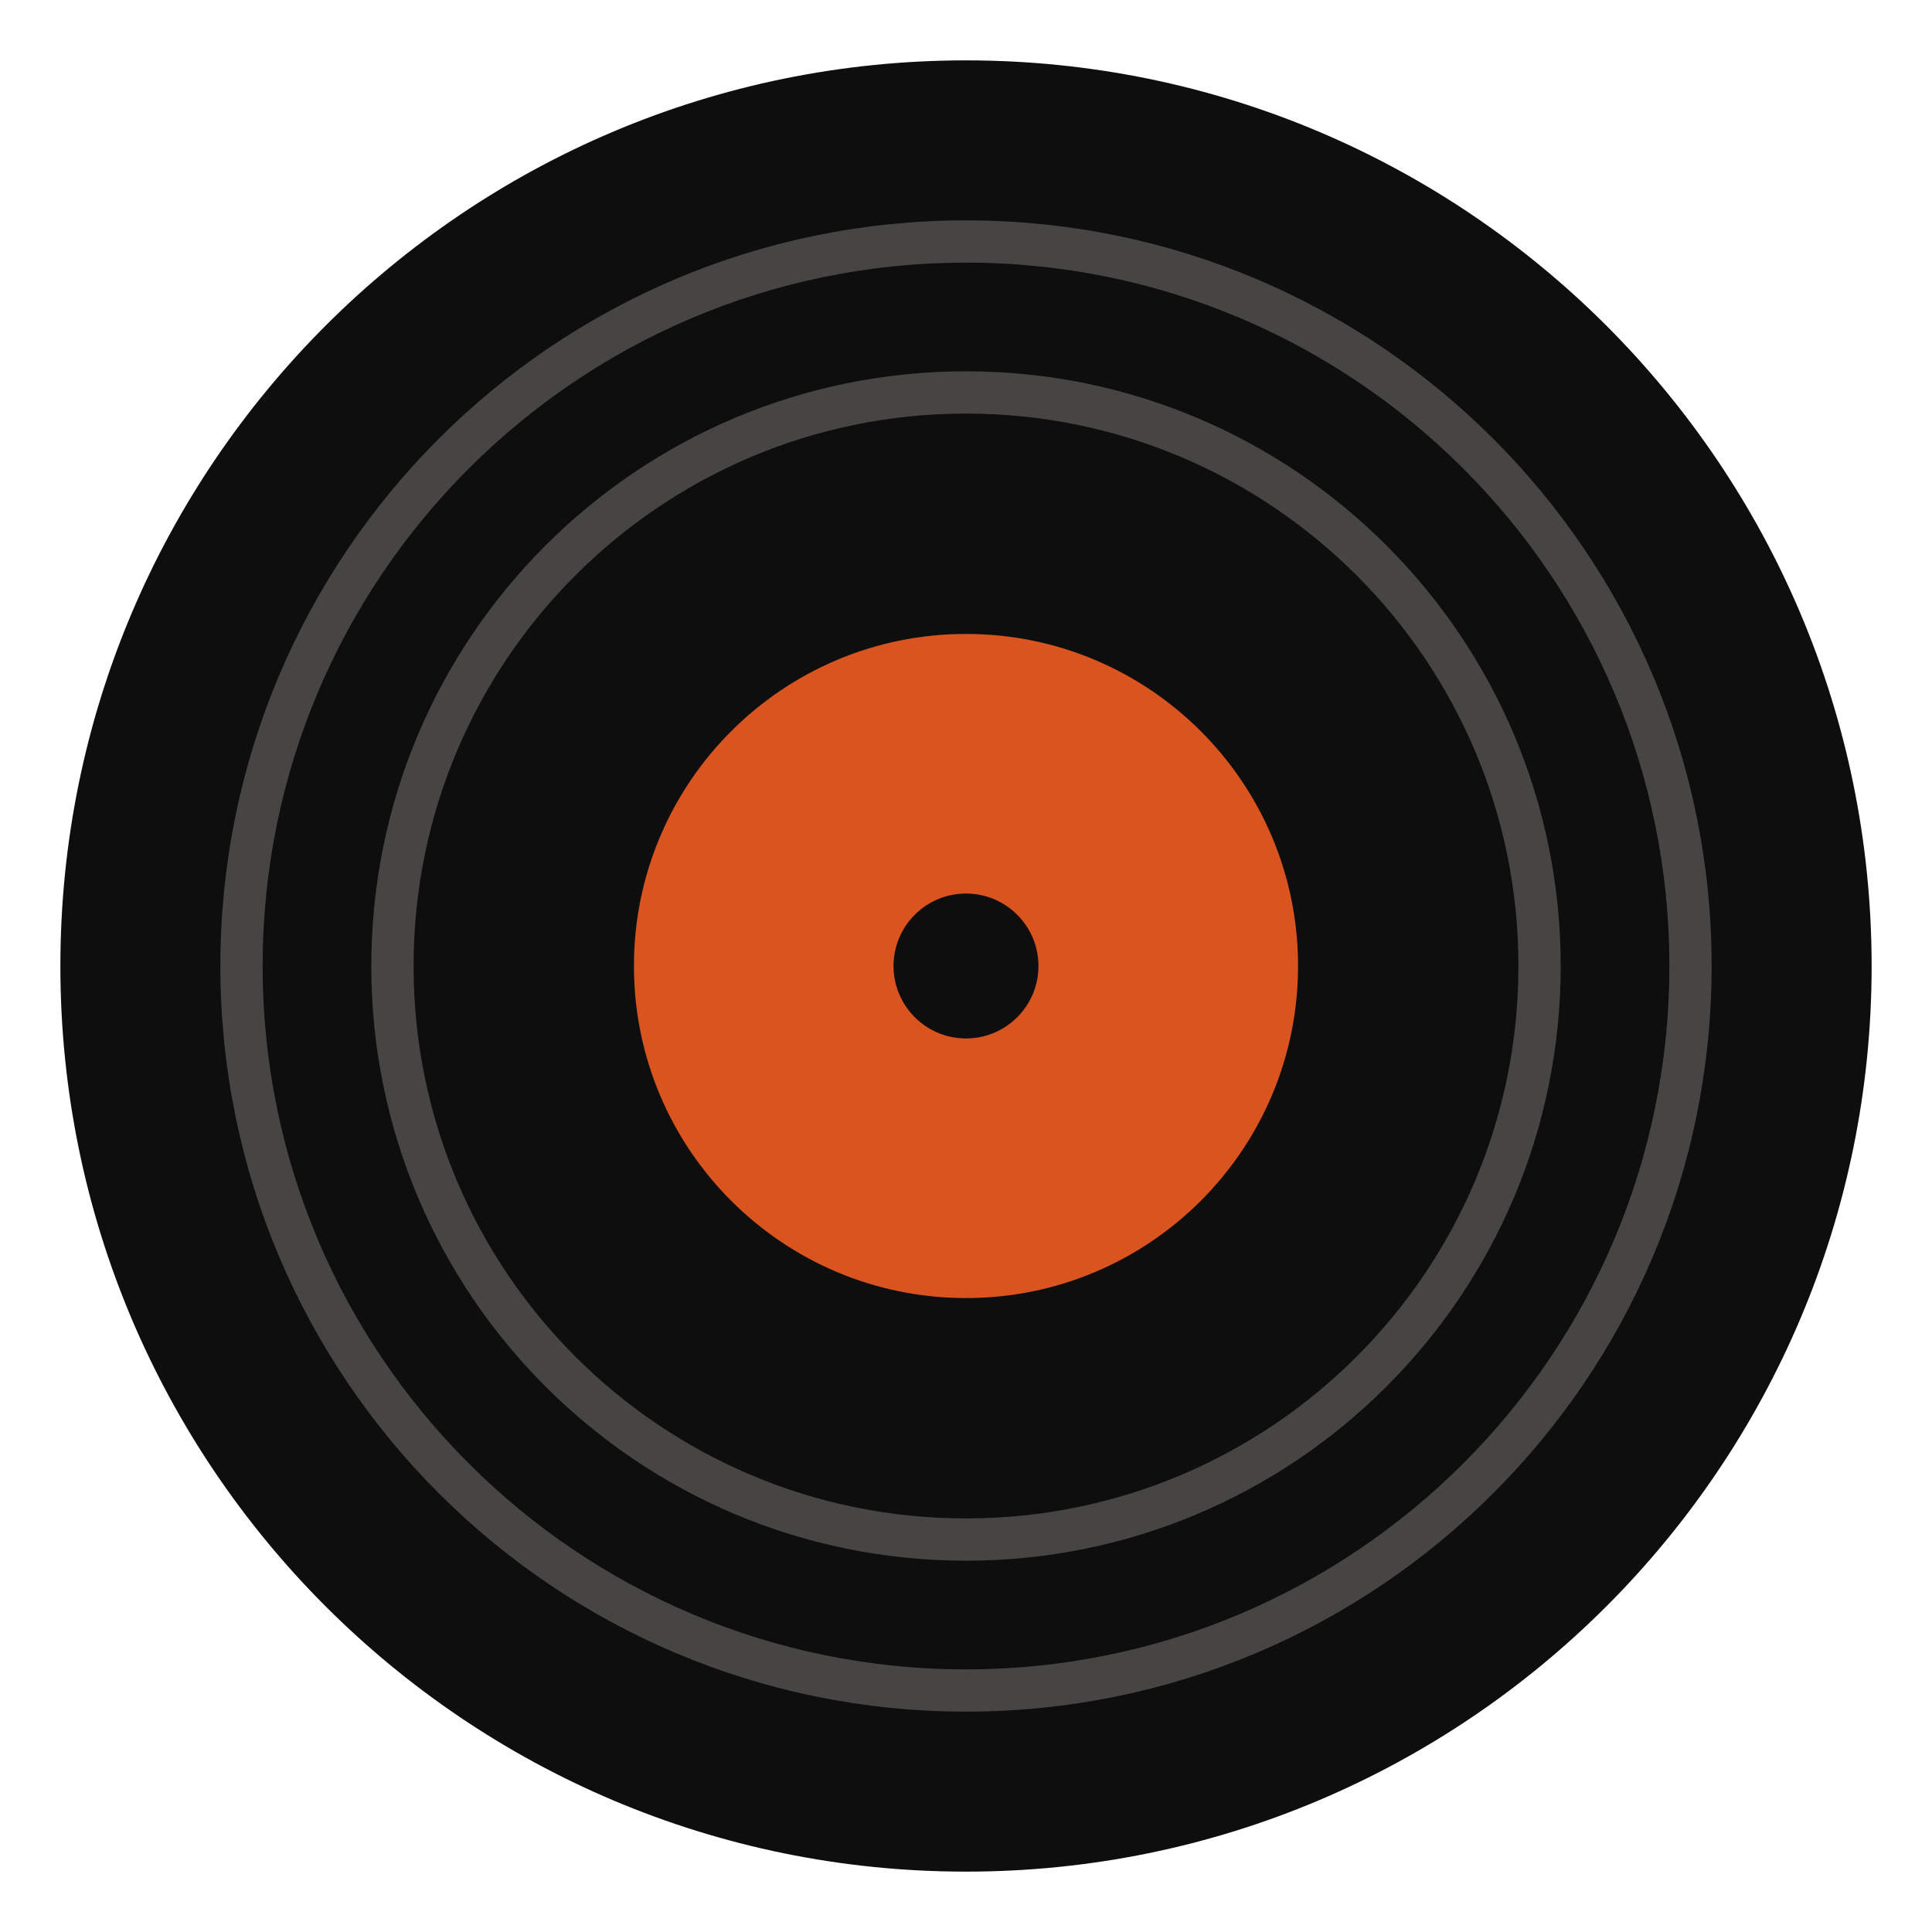
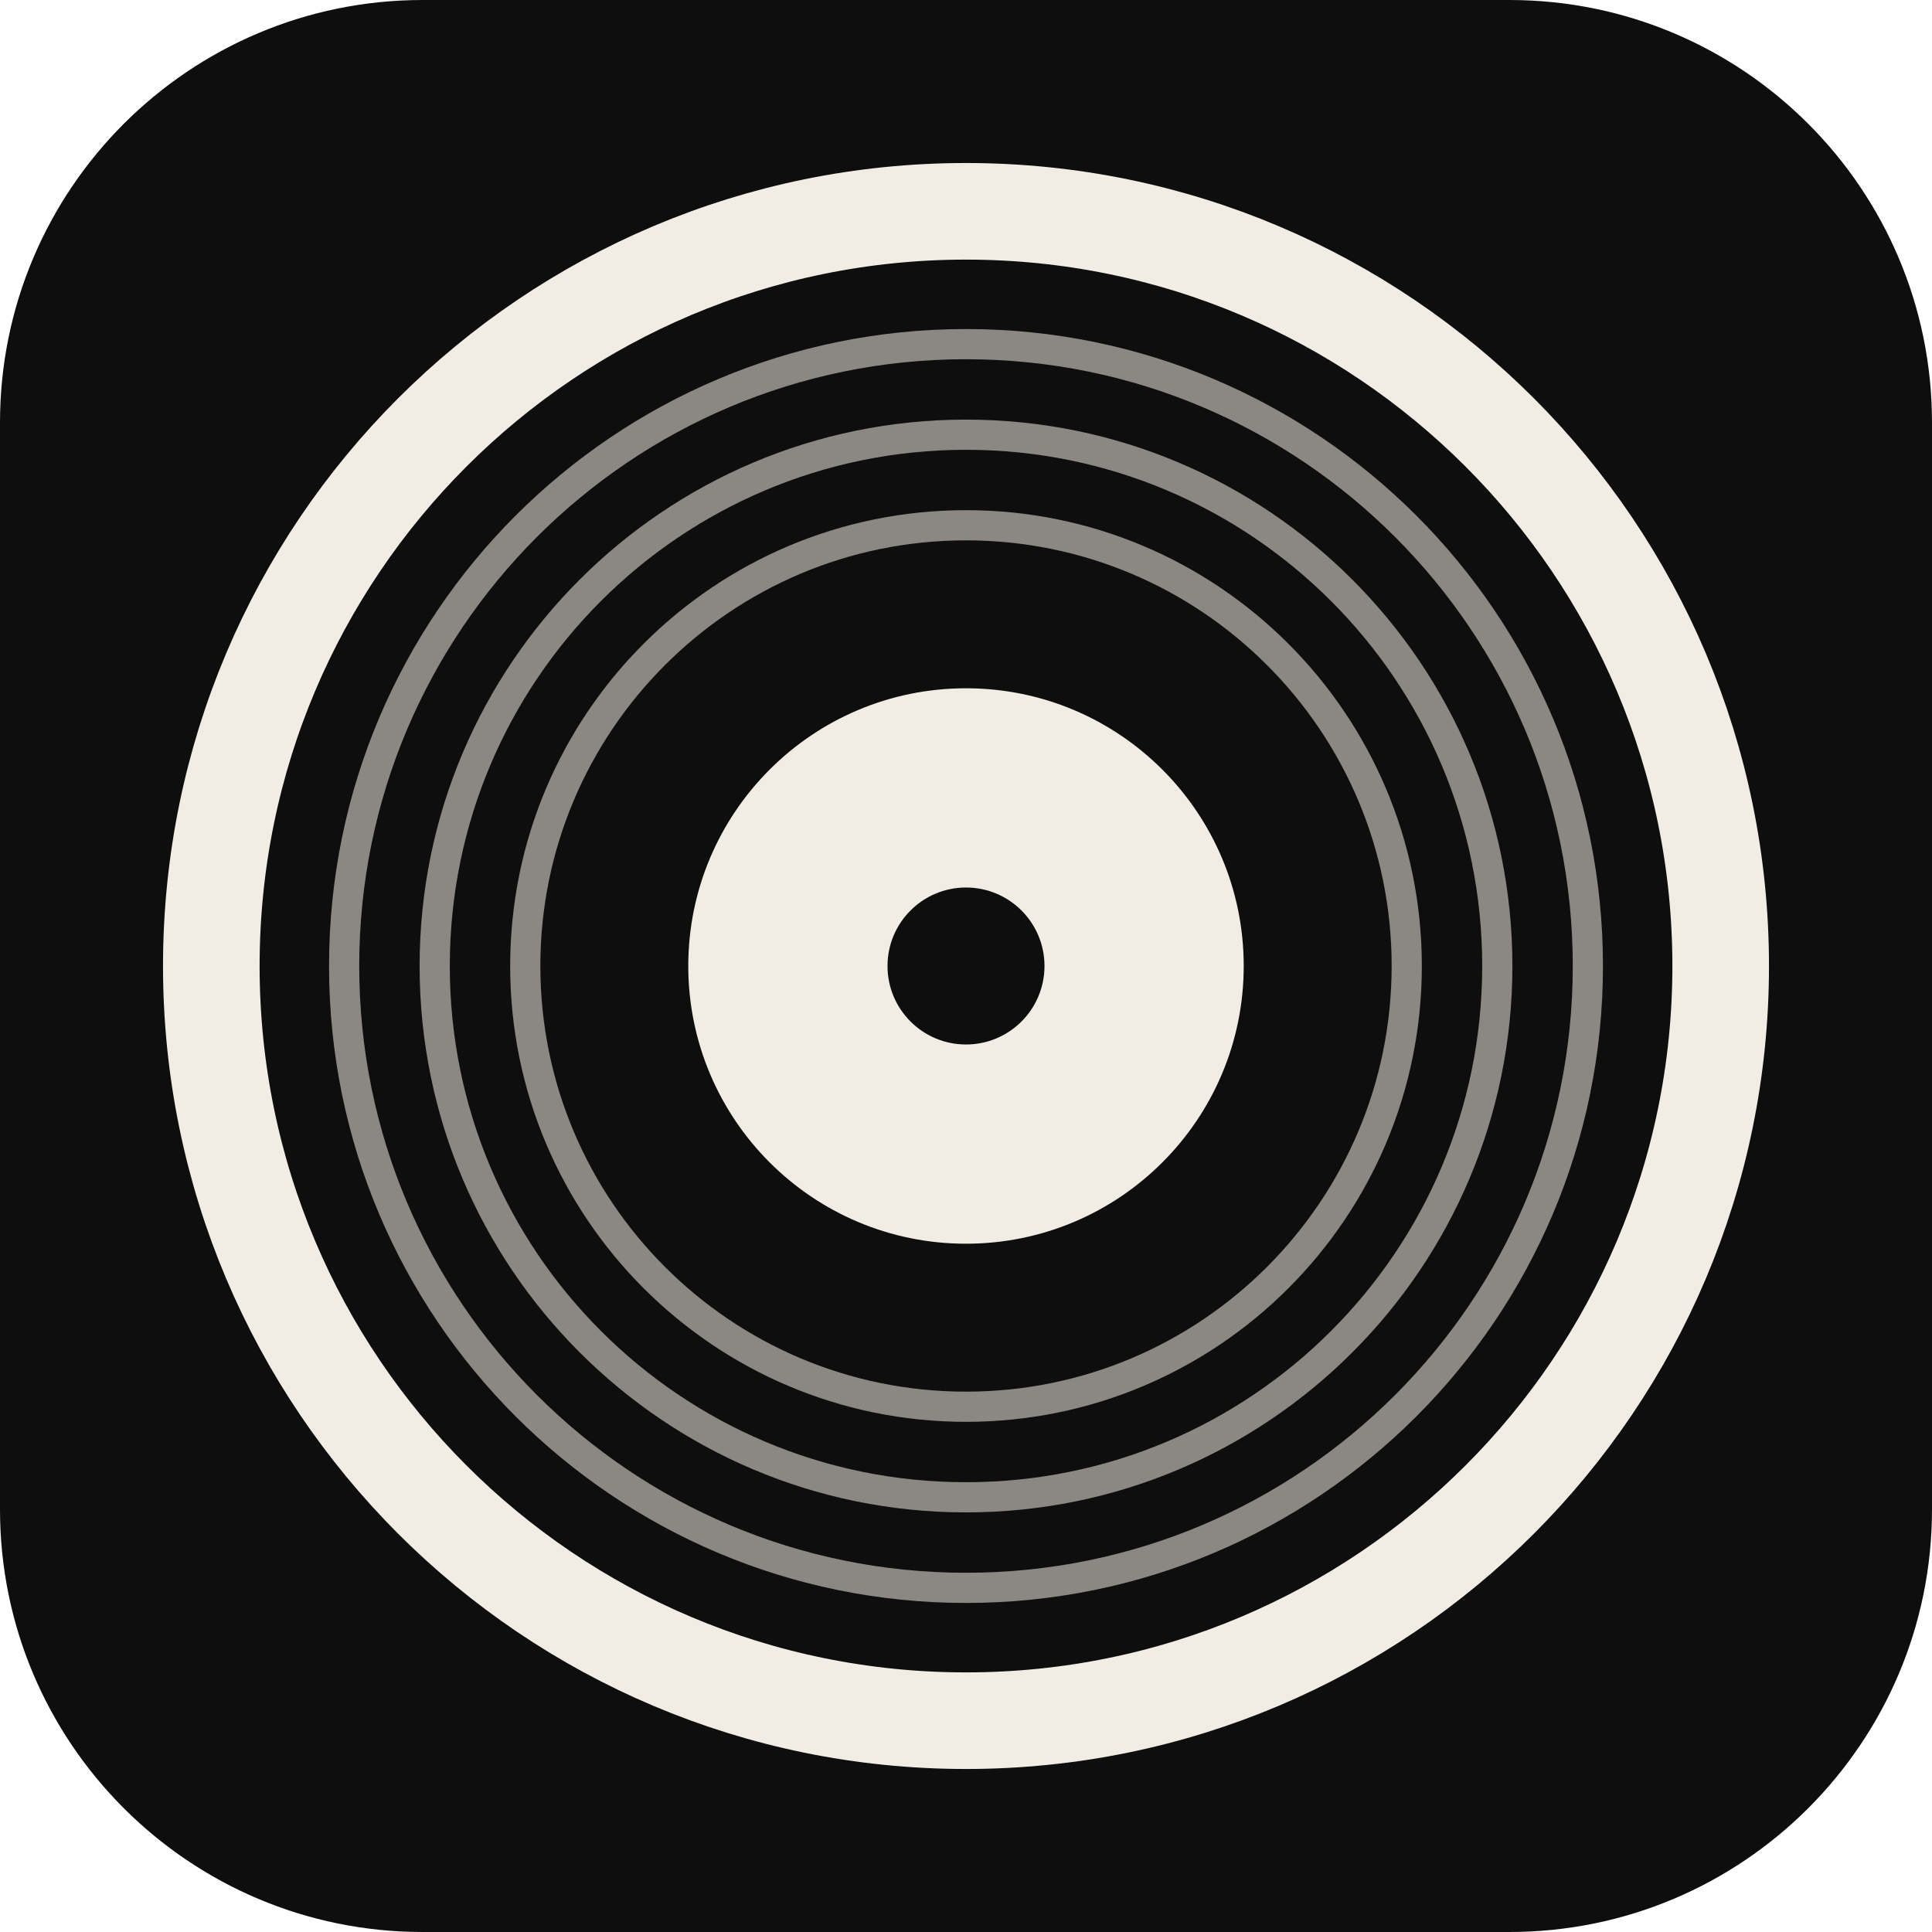
<svg xmlns="http://www.w3.org/2000/svg" viewBox="0 0 32 32">
-   <circle cx="16" cy="16" r="15" fill="#0e0e0e" />
-   <g fill="none" stroke="#f2ede4" stroke-opacity=".25" stroke-width=".7">
-     <circle cx="16" cy="16" r="12" />
-     <circle cx="16" cy="16" r="9.5" />
+   <rect width="32" height="32" rx="7" fill="#0e0e0e" />
+   <circle cx="16" cy="16" r="12.5" fill="none" stroke="#f2ede4" stroke-width="1.6" />
+   <g fill="none" stroke="#f2ede4" stroke-opacity=".55" stroke-width=".5">
+     <circle cx="16" cy="16" r="10.3" />
+     <circle cx="16" cy="16" r="8.8" />
+     <circle cx="16" cy="16" r="7.3" />
  </g>
-   <circle cx="16" cy="16" r="5.5" fill="#d9541e" />
-   <circle cx="16" cy="16" r="1.2" fill="#0e0e0e" />
+   <circle cx="16" cy="16" r="4.6" fill="#f2ede4" />
+   <circle cx="16" cy="16" r="1.3" fill="#0e0e0e" />
</svg>
